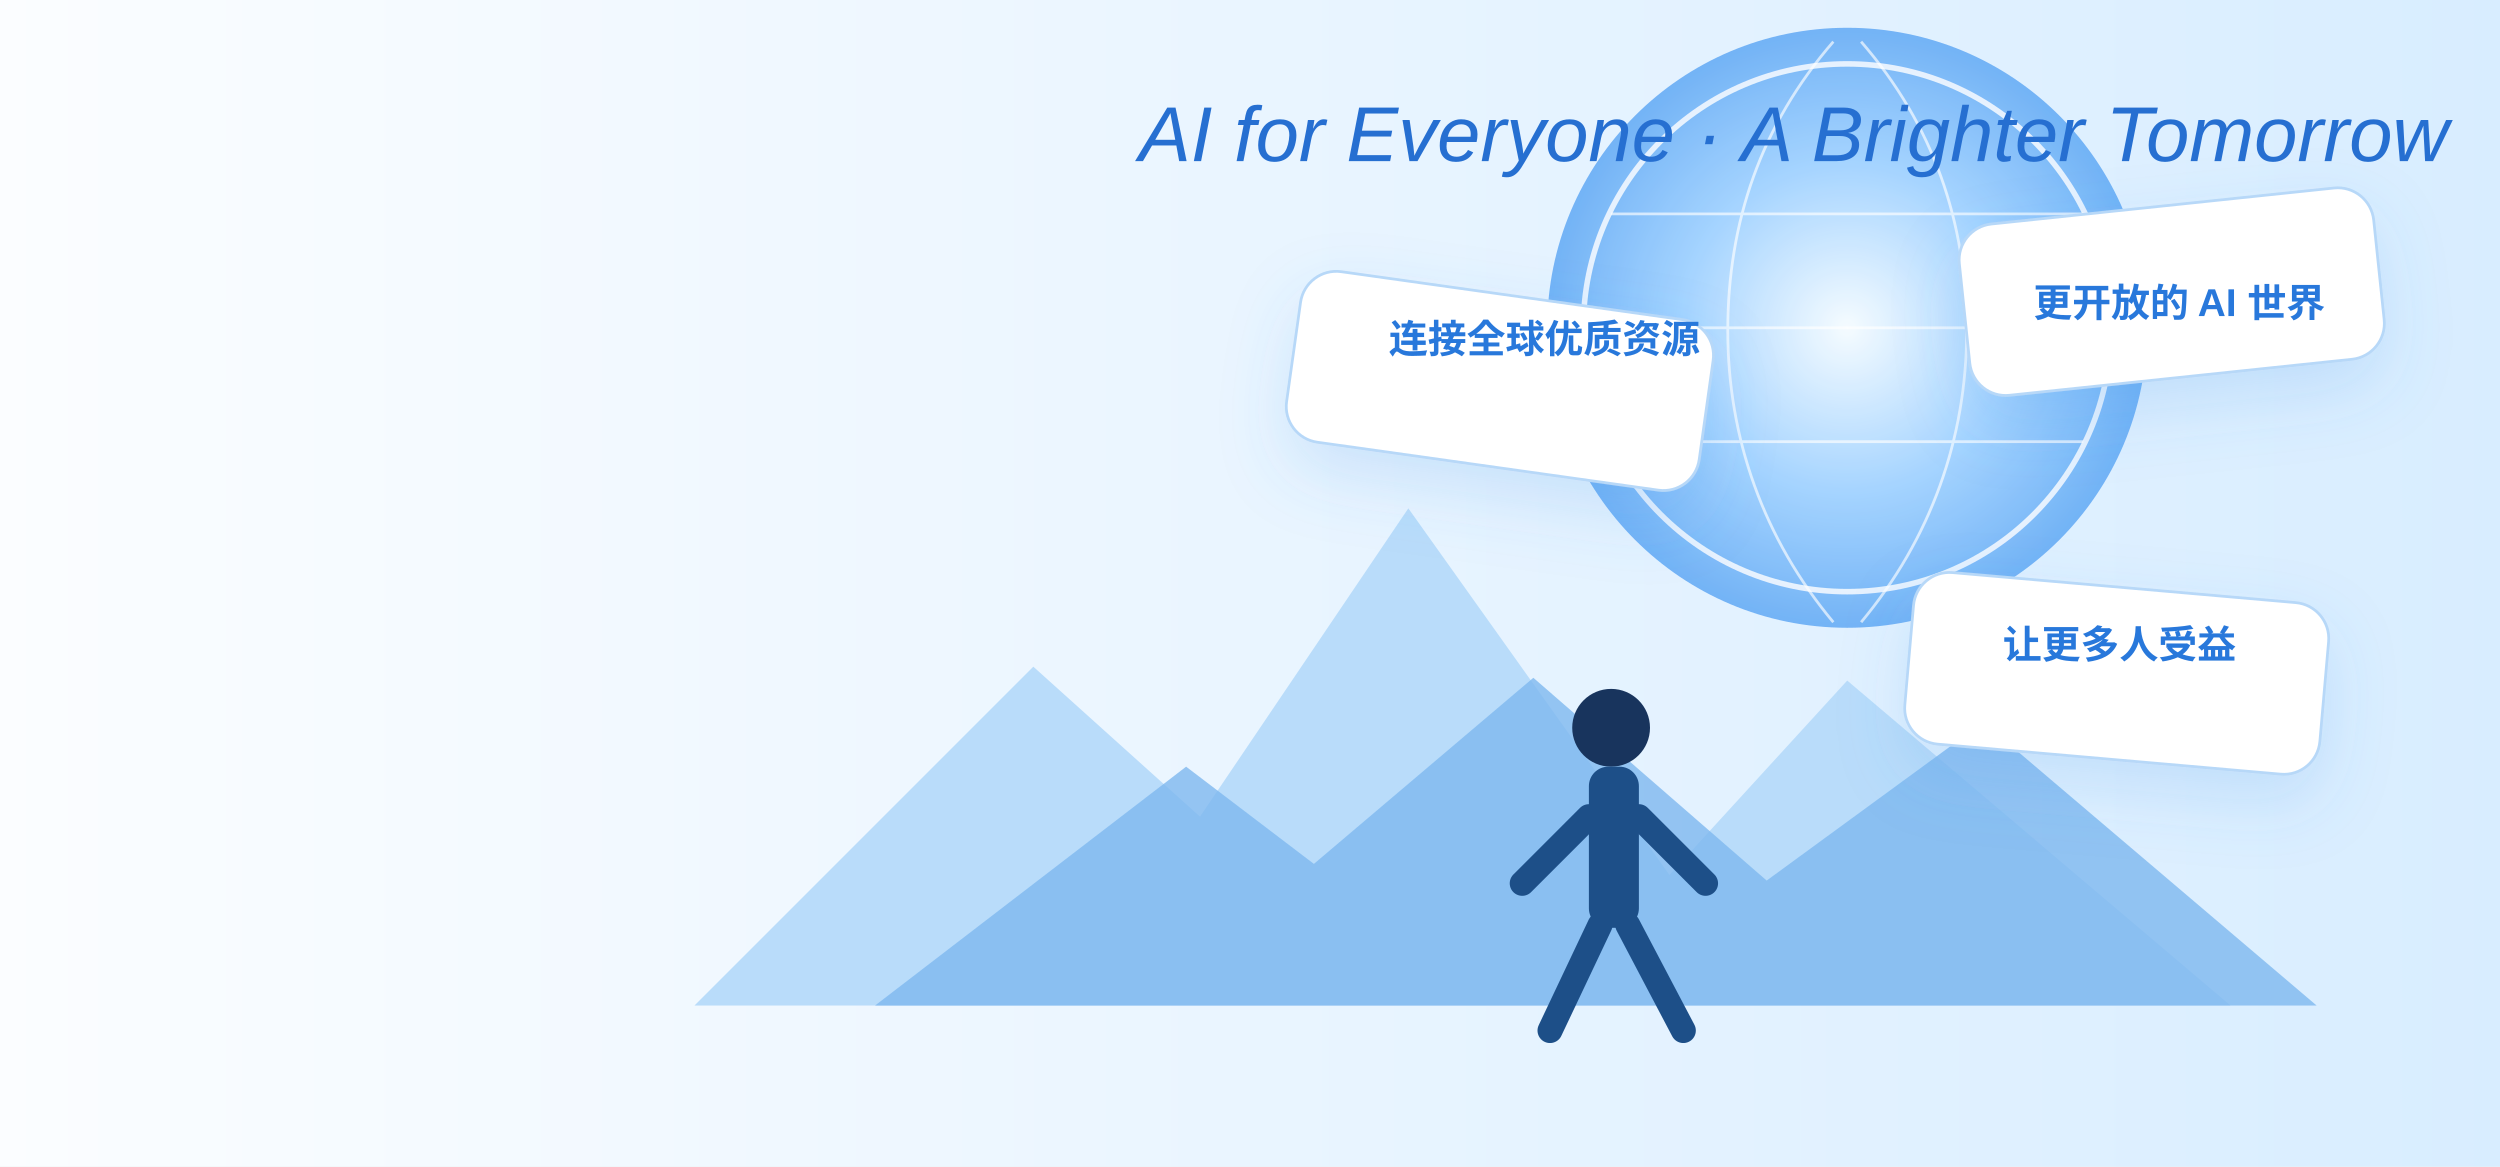
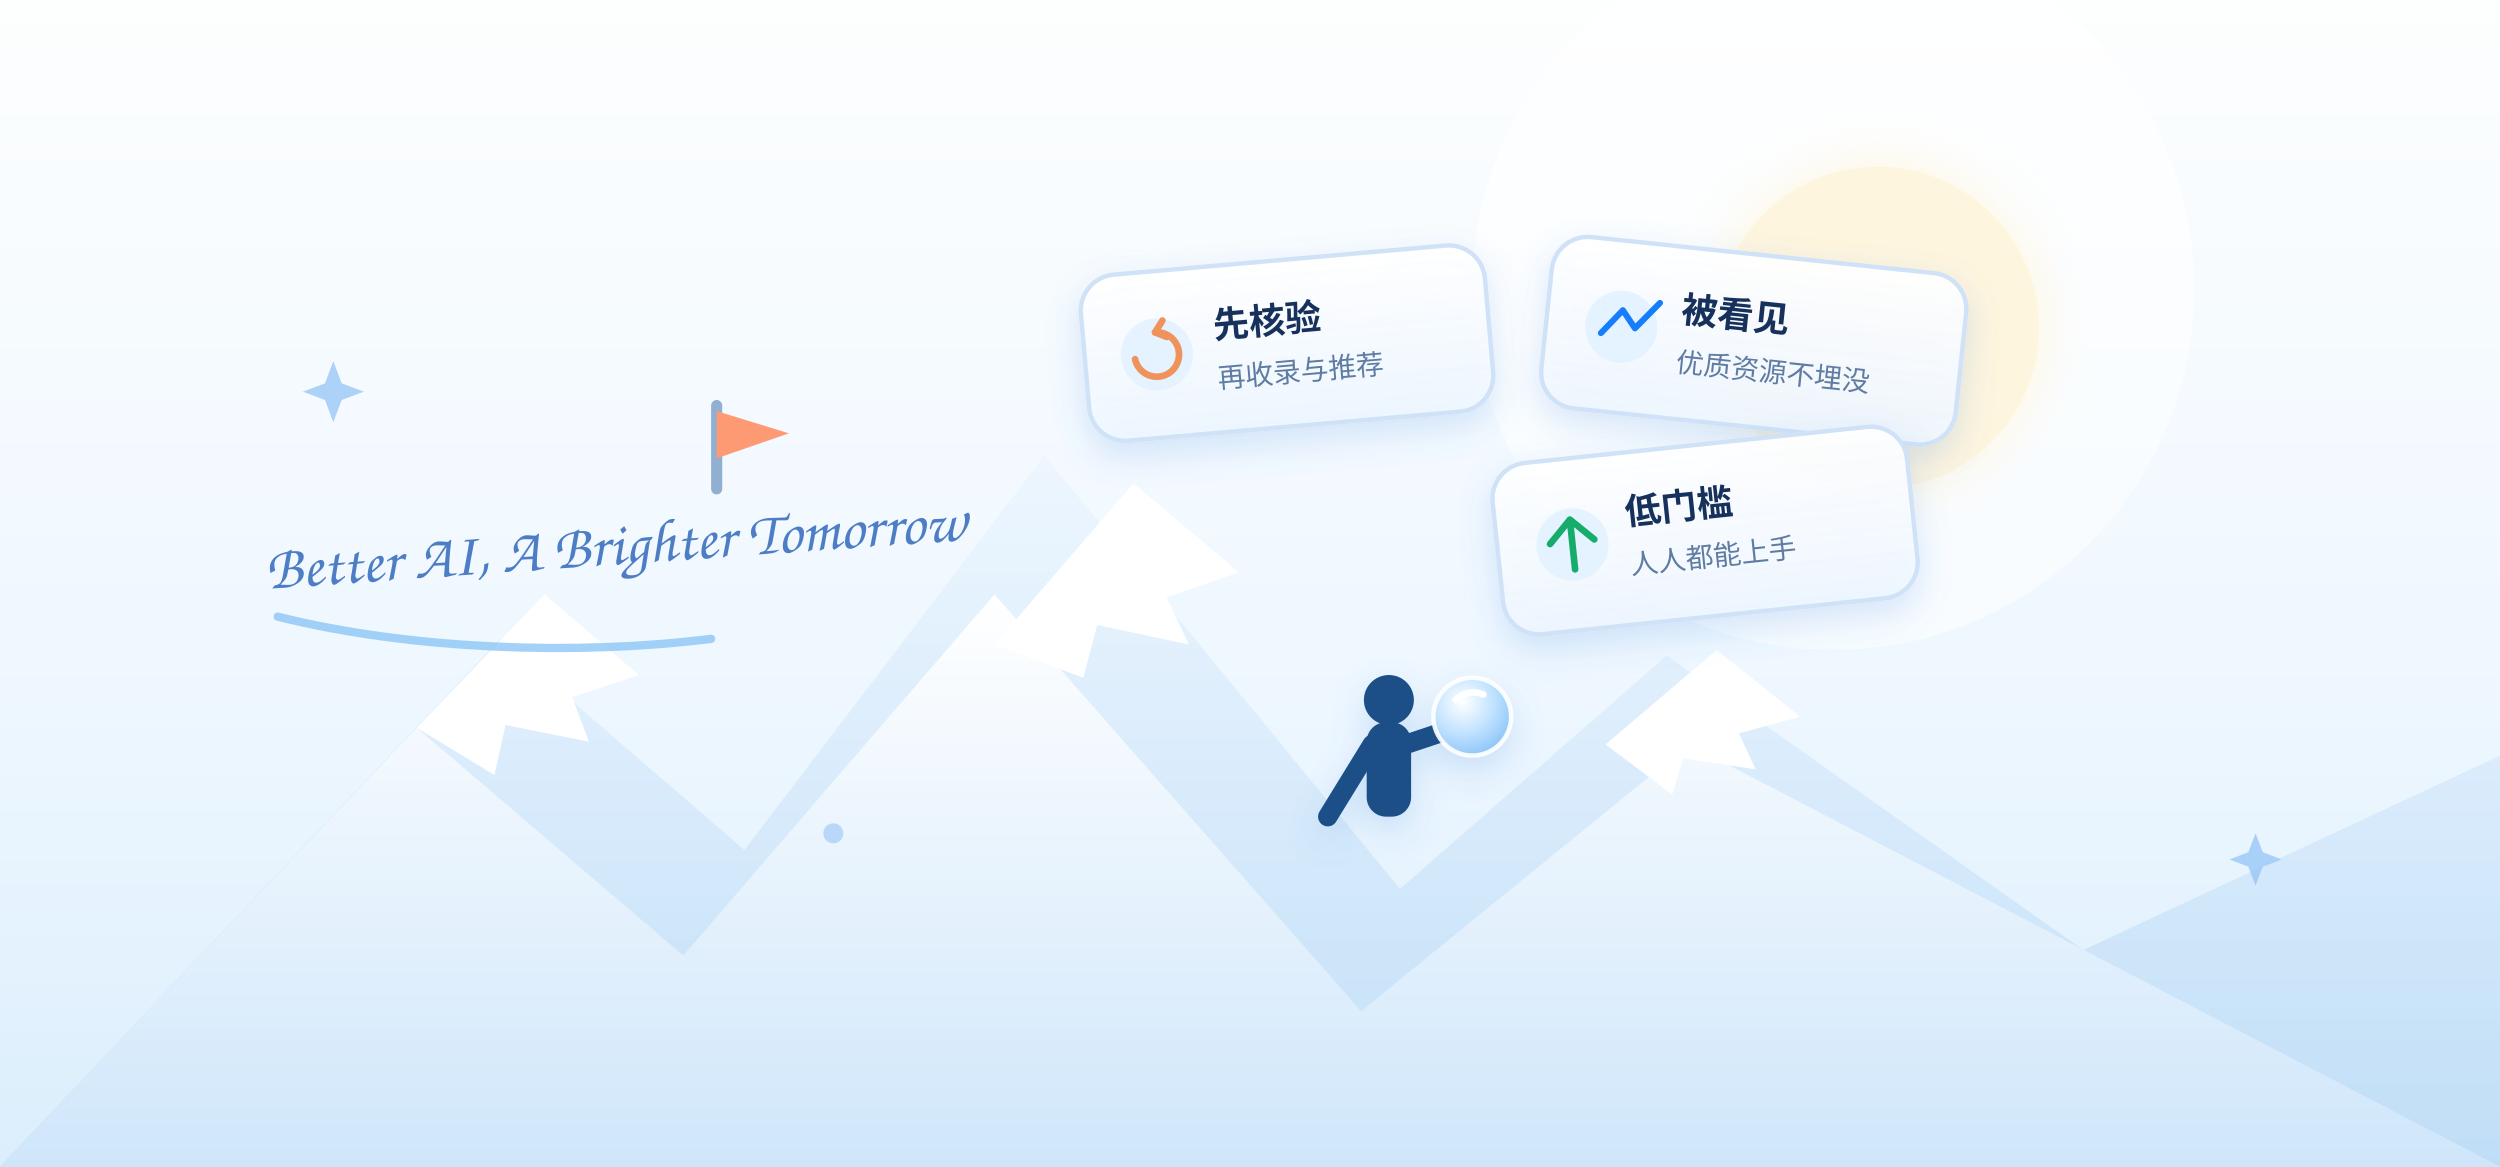
- <svg xmlns="http://www.w3.org/2000/svg" viewBox="0 0 900 420">
+ <svg xmlns="http://www.w3.org/2000/svg" viewBox="0 0 900 420" font-family="'Segoe UI','PingFang SC','Microsoft YaHei',sans-serif">
  <defs>
-     <linearGradient id="g" x1="0" x2="1">
-       <stop stop-color="#fbfdff" />
-       <stop offset="1" stop-color="#d8edff" />
+     <linearGradient id="sky" x1="0" y1="0" x2="0" y2="1">
+       <stop offset="0" stop-color="#fdfefe" />
+       <stop offset=".6" stop-color="#eef7ff" />
+       <stop offset="1" stop-color="#dbeefc" />
    </linearGradient>
-     <radialGradient id="r">
-       <stop stop-color="#f8fdff" />
-       <stop offset=".55" stop-color="#9bcfff" />
-       <stop offset="1" stop-color="#61a9f4" />
+     <linearGradient id="m1" x1="0" y1="0" x2="0" y2="1">
+       <stop offset="0" stop-color="#ffffff" />
+       <stop offset="1" stop-color="#cfe6fa" />
+     </linearGradient>
+     <linearGradient id="m2" x1="0" y1="0" x2="0" y2="1">
+       <stop offset="0" stop-color="#e8f4fe" />
+       <stop offset="1" stop-color="#a8d0f2" />
+     </linearGradient>
+     <radialGradient id="orb" cx=".38" cy=".32" r=".9">
+       <stop offset="0" stop-color="#ffffff" />
+       <stop offset=".45" stop-color="#bfe2ff" />
+       <stop offset="1" stop-color="#6fb2f2" />
    </radialGradient>
-     <filter id="s">
-       <feDropShadow dx="0" dy="10" stdDeviation="12" flood-color="#4c98e9" flood-opacity=".18" />
+     <linearGradient id="glass" x1="0" y1="0" x2="0" y2="1">
+       <stop offset="0" stop-color="#ffffff" stop-opacity=".95" />
+       <stop offset="1" stop-color="#eff7ff" stop-opacity=".9" />
+     </linearGradient>
+     <filter id="soft" x="-30%" y="-30%" width="160%" height="170%">
+       <feDropShadow dx="0" dy="12" stdDeviation="14" flood-color="#4a90e2" flood-opacity=".2" />
+     </filter>
+     <filter id="tiny" x="-40%" y="-40%" width="180%" height="190%">
+       <feDropShadow dx="0" dy="5" stdDeviation="6" flood-color="#4a90e2" flood-opacity=".22" />
+     </filter>
+     <filter id="glow" x="-80%" y="-80%" width="260%" height="260%">
+       <feGaussianBlur stdDeviation="10" result="b" />
+       <feMerge>
+         <feMergeNode in="b" />
+         <feMergeNode in="SourceGraphic" />
+       </feMerge>
    </filter>
  </defs>
-   <rect width="900" height="420" fill="url(#g)" />
-   <circle cx="665" cy="118" r="108" fill="url(#r)" opacity=".86" />
-   <circle cx="665" cy="118" r="95" fill="none" stroke="#fff" stroke-width="2" opacity=".8" />
-   <path d="M660 15c-26 30-38 65-38 104s13 75 38 105M670 15c26 30 38 65 38 104s-13 75-38 105M562 118h206M580 77h170M580 159h170" stroke="#fff" fill="none" opacity=".65" />
-   <path d="M250 362l122-122 60 54 75-111 94 132 64-70 138 117H250z" fill="#b9dcfa" />
-   <path d="M315 362l112-86 46 35 79-67 84 73 78-57 120 102H315z" fill="#7eb8ef" opacity=".8" />
-   <g fill="#fff" stroke="#b7d8f8" filter="url(#s)">
-     <rect x="470" y="96" width="150" height="62" rx="13" transform="rotate(8 470 96)" />
-     <rect x="704" y="82" width="150" height="62" rx="13" transform="rotate(-6 704 82)" />
-     <rect x="690" y="205" width="150" height="62" rx="13" transform="rotate(5 690 205)" />
+   <rect width="900" height="420" fill="url(#sky)" />
+   <circle cx="660" cy="104" r="130" fill="#ffffff" opacity=".5" />
+   <circle cx="676" cy="118" r="58" fill="#fff3d6" opacity=".8" filter="url(#glow)" />
+   <path d="M0 420l180-190 88 76 108-142 128 156 96-84 150 106 150-70v148z" fill="url(#m2)" opacity=".55" />
+   <path d="M0 420l150-158 96 82 112-130 132 150 118-96 292 152z" fill="url(#m1)" />
+   <path d="M150 262l46-48 34 29-24 8 6 16-30-6-4 18-28-17z" fill="#ffffff" />
+   <path d="M358 232l50-58 38 32-26 9 8 17-33-7-5 19-32-12z" fill="#ffffff" />
+   <path d="M578 268l40-34 30 24-22 6 6 13-26-4-4 13-24-18z" fill="#ffffff" />
+   <g filter="url(#tiny)">
+     <circle cx="500" cy="252" r="9" fill="#1d4f88" />
+     <rect x="492" y="260" width="16" height="34" rx="7" fill="#1d4f88" />
+     <path d="M494 268l-16 26M506 268l18-6" stroke="#1d4f88" stroke-width="7" stroke-linecap="round" />
+     <circle cx="530" cy="258" r="14" fill="url(#orb)" />
+     <circle cx="530" cy="258" r="14" fill="none" stroke="#ffffff" stroke-width="1.6" opacity=".9" />
+     <path d="M524 252a9 9 0 0 1 10-2" stroke="#fff" stroke-width="2.4" fill="none" stroke-linecap="round" />
  </g>
-   <g fill="#2878db" font-family="Arial" font-weight="700">
-     <text x="500" y="127" font-size="14">连接全球优质资源</text>
-     <text x="732" y="114" font-size="14">更开放的 AI 世界</text>
-     <text x="721" y="237" font-size="14">让更多人受益</text>
+   <g opacity=".85">
+     <path d="M258 176v-30" stroke="#7fa2c9" stroke-width="4" stroke-linecap="round" />
+     <path d="M258 148l26 8-26 9z" fill="#ff8a5c" />
  </g>
-   <g transform="translate(548 240)">
-     <circle cx="32" cy="22" r="14" fill="#18345d" />
-     <rect x="24" y="36" width="18" height="58" rx="7" fill="#1d4f88" />
-     <path d="M24 54L0 78M42 54l24 24M28 93l-18 38M38 93l20 38" stroke="#1d4f88" stroke-width="9" stroke-linecap="round" />
+   <g filter="url(#tiny)">
+     <g transform="translate(560,84) rotate(6)">
+       <rect width="150" height="62" rx="13" fill="url(#glass)" stroke="#cfe2f7" stroke-width="1.6" />
+       <circle cx="27" cy="31" r="13" fill="#e4f3ff" />
+       <path d="M20 34l7-9 5 6 8-10" fill="none" stroke="#127dfd" stroke-width="2.2" stroke-linecap="round" stroke-linejoin="round" />
+       <text x="48" y="27" font-size="13" font-weight="700" fill="#17325c">被看见</text>
+       <text x="48" y="45" font-size="10" fill="#5f7ba3">优质资源不埋没</text>
+     </g>
  </g>
-   <text x="410" y="58" font-family="Arial" font-size="28" font-style="italic" fill="#266fd1">AI for Everyone · A Brighter Tomorrow</text>
+   <g filter="url(#tiny)">
+     <g transform="translate(536,168) rotate(-6)">
+       <rect width="150" height="62" rx="13" fill="url(#glass)" stroke="#cfe2f7" stroke-width="1.6" />
+       <circle cx="27" cy="31" r="13" fill="#e4f3ff" />
+       <path d="M27 22v18M19 30l8-8 8 8" stroke="#17ad6c" stroke-width="2.4" fill="none" stroke-linecap="round" stroke-linejoin="round" />
+       <text x="47" y="26" font-size="13" font-weight="700" fill="#17325c">低门槛</text>
+       <text x="47" y="44" font-size="10" fill="#5f7ba3">人人都能上手</text>
+     </g>
+   </g>
+   <g filter="url(#tiny)">
+     <g transform="translate(388,100) rotate(-5)">
+       <rect width="146" height="60" rx="13" fill="url(#glass)" stroke="#cfe2f7" stroke-width="1.6" />
+       <circle cx="26" cy="30" r="13" fill="#e4f3ff" />
+       <path d="M26 22a8 8 0 1 1-8 9" fill="none" stroke="#f0925c" stroke-width="2.4" stroke-linecap="round" />
+       <path d="M26 22l3-4M26 22l4 2" stroke="#f0925c" stroke-width="2.4" stroke-linecap="round" />
+       <text x="47" y="26" font-size="13" font-weight="700" fill="#17325c">先核验</text>
+       <text x="47" y="44" font-size="10" fill="#5f7ba3">再收录与推荐</text>
+     </g>
+   </g>
+   <g fill="#8fc0f5">
+     <path d="M120 130l3 8 8 3-8 3-3 8-3-8-8-3 8-3z" opacity=".7" />
+     <path d="M812 300l2.6 6.8 6.8 2.6-6.8 2.6-2.6 6.8-2.6-6.8-6.8-2.6 6.8-2.6z" opacity=".7" />
+     <circle cx="300" cy="300" r="3.6" opacity=".55" />
+   </g>
+   <text x="96" y="212" transform="rotate(-4 96 212)" font-family="'Segoe Script','KaiTi','STKaiti',cursive" font-size="22" font-weight="600" fill="#4d7ec5">Better AI, A Brighter Tomorrow</text>
+   <path d="M100 222c48 12 108 14 156 8" fill="none" stroke="#8cc6f5" stroke-width="3" stroke-linecap="round" opacity=".8" />
</svg>
